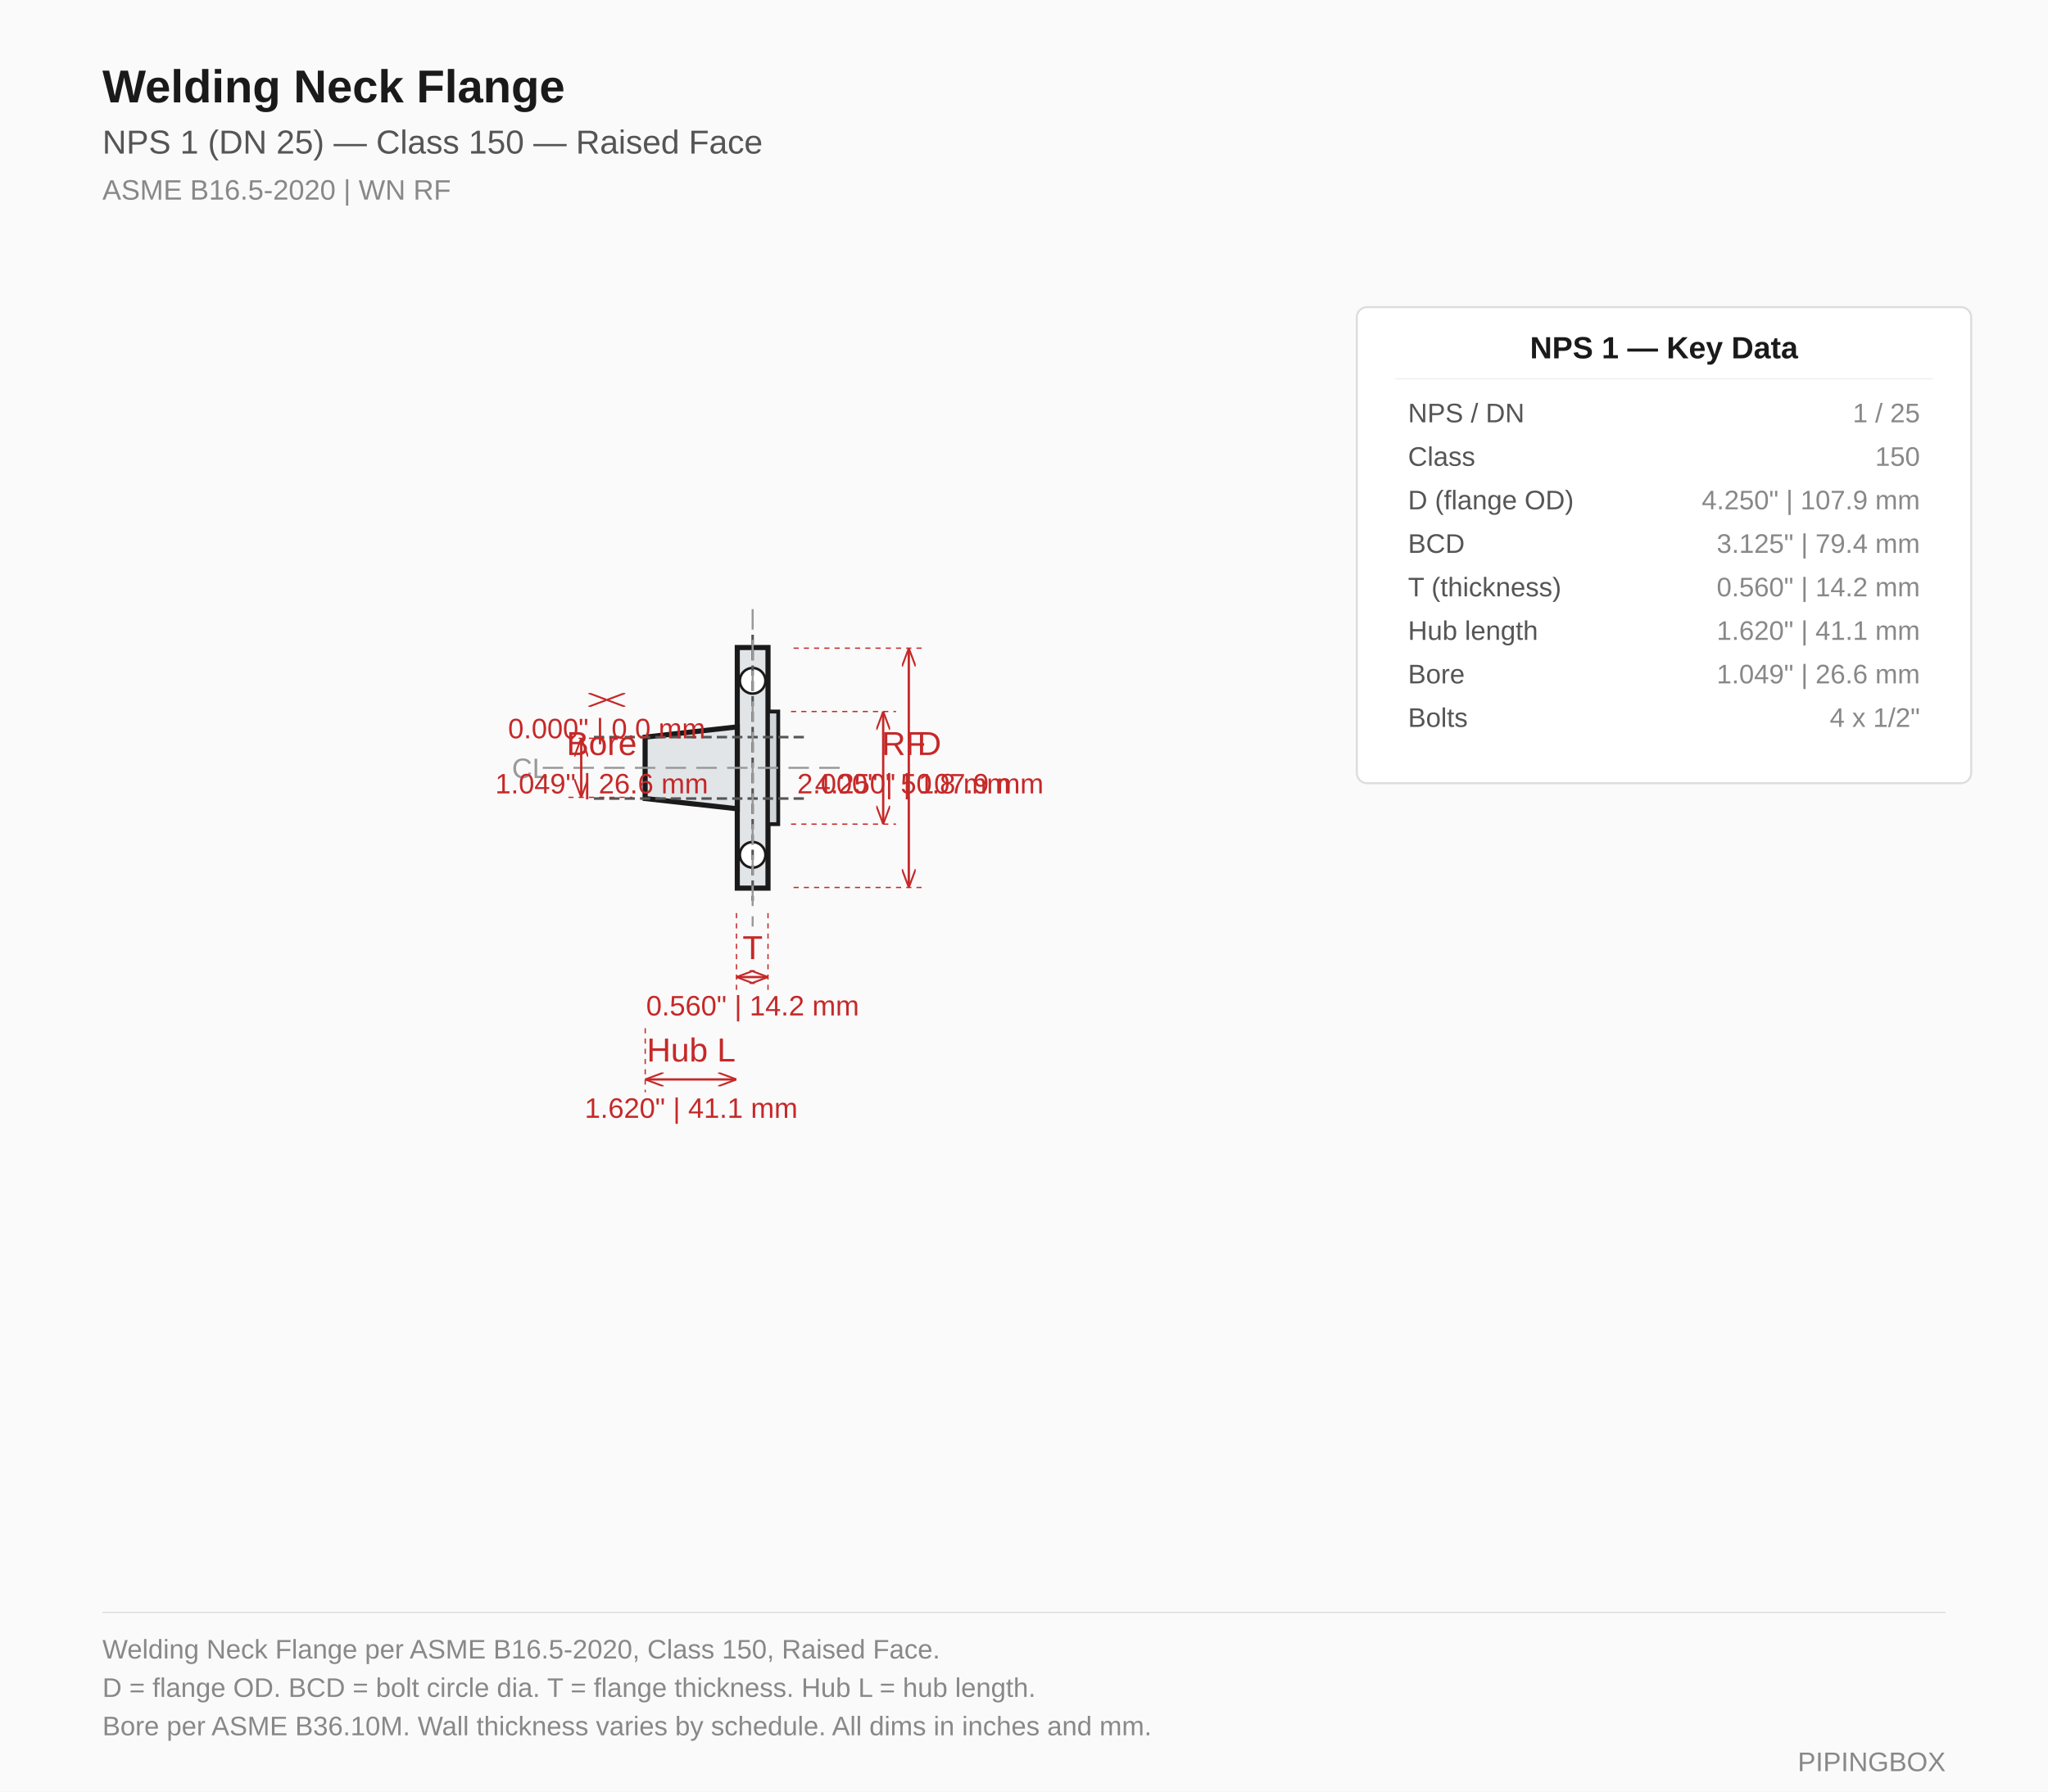
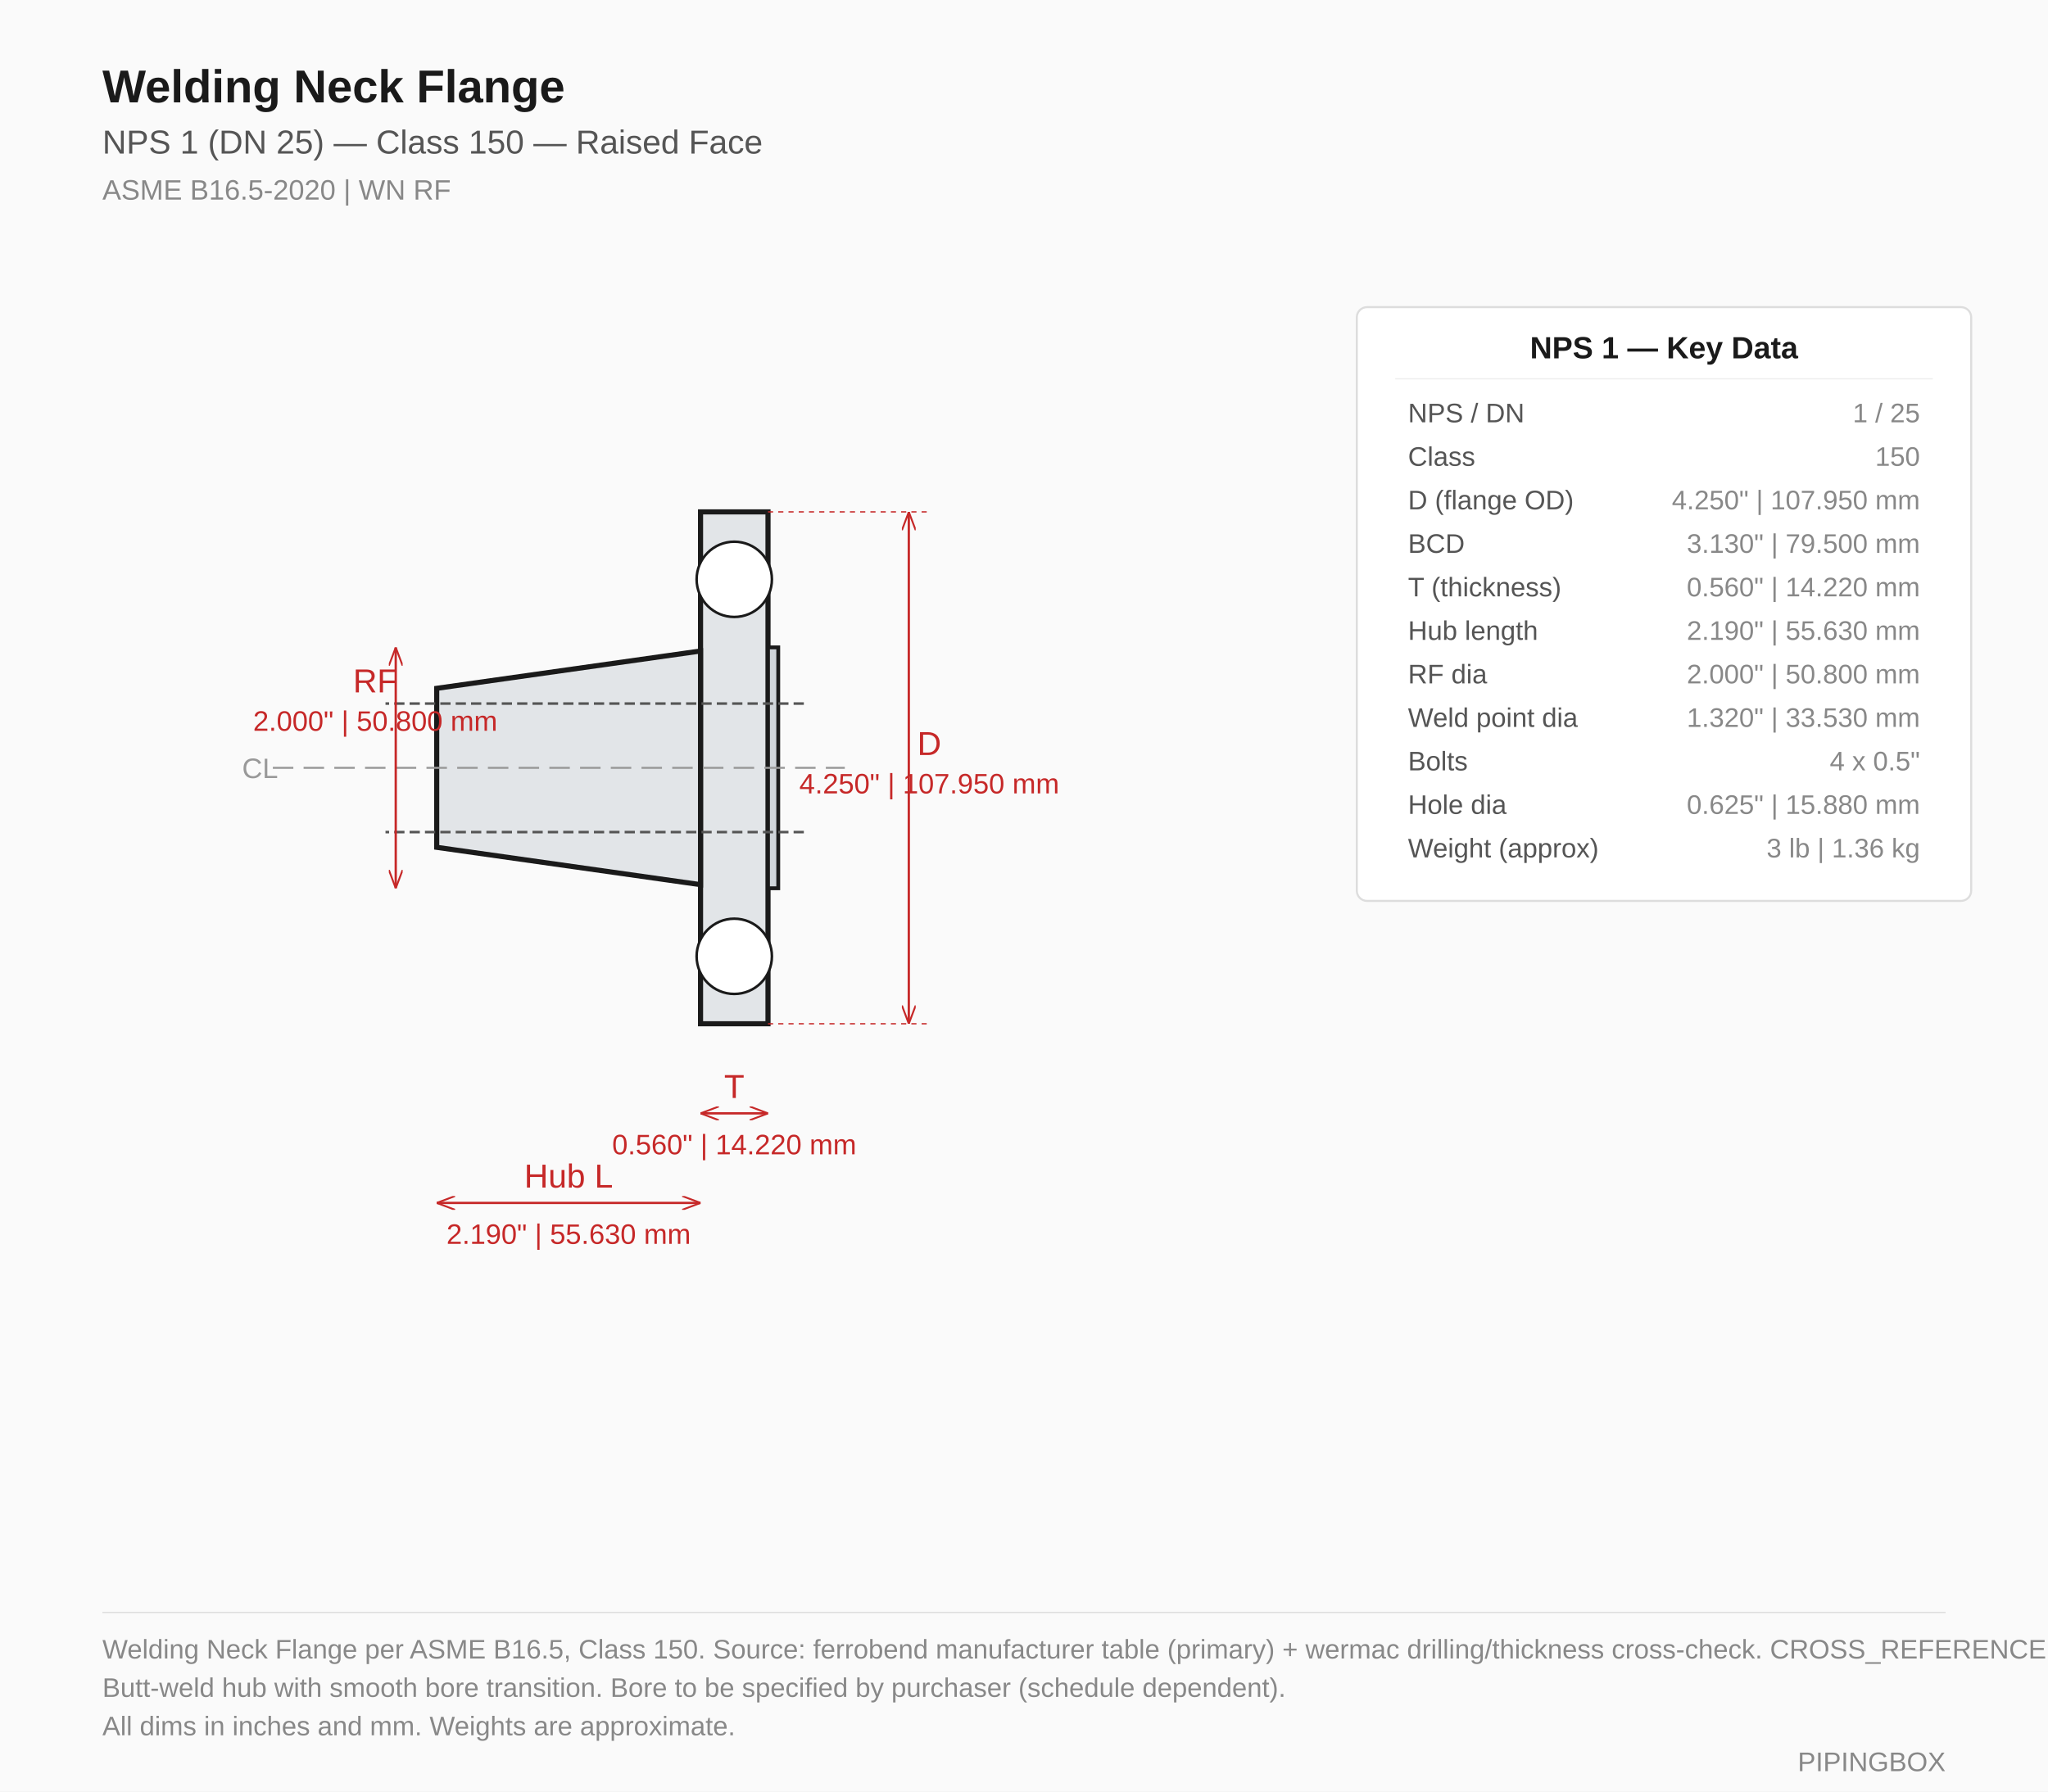
<svg xmlns="http://www.w3.org/2000/svg" viewBox="0 0 800 700" width="800" height="700">
  <defs>
    <style>
    .profile{stroke:#1a1a1a;stroke-width:2;fill:#e2e5e8}
    .bore{stroke:#555;stroke-width:1;fill:none;stroke-dasharray:4 2}
+     .bore-solid{stroke:#555;stroke-width:1.6;fill:none}
+     .thread{stroke:#8a5a00;stroke-width:1.1;fill:none}
+     .radius{stroke:#0b6b8a;stroke-width:1.6;fill:none}
    .centerline{stroke:#999;stroke-width:.8;stroke-dasharray:8 4;fill:none}
    .dim-line{stroke:#c62828;stroke-width:.9;fill:none}
+     .dim-ext{stroke:#c62828;stroke-width:.5;stroke-dasharray:2 2}
    .dim-text{font-family:'Segoe UI',Arial,sans-serif;font-size:13px;fill:#c62828;text-anchor:middle}
    .dim-sub{font-family:'Segoe UI',Arial,sans-serif;font-size:11px;fill:#c62828;text-anchor:middle}
    .title{font-family:'Segoe UI',Arial,sans-serif;font-size:18px;font-weight:600;fill:#1a1a1a}
    .subtitle{font-family:'Segoe UI',Arial,sans-serif;font-size:13px;fill:#555}
    .std-ref{font-family:'Segoe UI',Arial,sans-serif;font-size:11px;fill:#888}
    .note{font-family:'Segoe UI',Arial,sans-serif;font-size:10.5px;fill:#888}
    .label{font-family:'Segoe UI',Arial,sans-serif;font-size:11px;fill:#999;text-anchor:middle}
    .tbl-hdr{font-family:'Segoe UI',Arial,sans-serif;font-size:12px;fill:#1a1a1a;font-weight:600;text-anchor:middle}
    .tbl-key{font-family:'Segoe UI',Arial,sans-serif;font-size:10.5px;fill:#555;text-anchor:start}
    .tbl-val{font-family:'Segoe UI',Arial,sans-serif;font-size:10.5px;fill:#888;text-anchor:end}
  </style>
    <marker id="as" markerWidth="8" markerHeight="6" refX="0" refY="3" orient="auto">
      <path d="M8,0 L0,3 L8,6" fill="none" stroke="#c62828" stroke-width=".8" />
    </marker>
    <marker id="ae" markerWidth="8" markerHeight="6" refX="8" refY="3" orient="auto">
      <path d="M0,0 L8,3 L0,6" fill="none" stroke="#c62828" stroke-width=".8" />
    </marker>
  </defs>
  <rect width="800" height="700" fill="#fafafa" />
  <text x="40" y="40" class="title">Welding Neck Flange</text>
  <text x="40" y="60" class="subtitle">NPS 1 (DN 25) — Class 150 — Raised Face</text>
  <text x="40" y="78" class="std-ref">ASME B16.5-2020 | WN RF</text>
-   <rect x="288" y="253" width="12" height="94" class="profile" />
-   <rect x="300" y="278" width="4" height="44" fill="#d0d5da" stroke="#1a1a1a" stroke-width="1.5" />
-   <path d="M 288 284 L 252 288 L 252 312 L 288 316 Z" class="profile" />
-   <line x1="232" y1="288" x2="314" y2="288" class="bore" />
-   <line x1="232" y1="312" x2="314" y2="312" class="bore" />
-   <circle cx="294" cy="266" r="5" fill="white" stroke="#1a1a1a" stroke-width="1" />
-   <circle cx="294" cy="334" r="5" fill="white" stroke="#1a1a1a" stroke-width="1" />
-   <line x1="294" y1="248" x2="294" y2="352" class="bore" />
-   <line x1="212" y1="300" x2="330" y2="300" class="centerline" />
-   <text x="207" y="304" class="label" text-anchor="end">CL</text>
-   <line x1="294" y1="238" x2="294" y2="362" class="centerline" />
-   <line x1="310" y1="253.25" x2="360" y2="253.25" stroke="#c62828" stroke-width=".5" stroke-dasharray="2 2" />
-   <line x1="310" y1="346.75" x2="360" y2="346.75" stroke="#c62828" stroke-width=".5" stroke-dasharray="2 2" />
-   <line x1="355" y1="253.25" x2="355" y2="346.75" class="dim-line" marker-start="url(#as)" marker-end="url(#ae)" />
-   <text x="363" y="295.0" class="dim-text" text-anchor="start">D</text>
-   <text x="363" y="310.0" class="dim-sub" text-anchor="start">4.250" | 107.9 mm</text>
-   <line x1="287.68" y1="356.75" x2="287.68" y2="386.75" stroke="#c62828" stroke-width=".5" stroke-dasharray="2 2" />
-   <line x1="300" y1="356.75" x2="300" y2="386.75" stroke="#c62828" stroke-width=".5" stroke-dasharray="2 2" />
-   <line x1="287.68" y1="381.75" x2="300" y2="381.75" class="dim-line" marker-start="url(#as)" marker-end="url(#ae)" />
-   <text x="294" y="374.75" class="dim-text">T</text>
-   <text x="294" y="396.75" class="dim-sub">0.560" | 14.2 mm</text>
-   <line x1="252.04" y1="401.75" x2="252.04" y2="426.75" stroke="#c62828" stroke-width=".5" stroke-dasharray="2 2" />
-   <line x1="252.04" y1="421.75" x2="287.68" y2="421.75" class="dim-line" marker-start="url(#as)" marker-end="url(#ae)" />
-   <text x="270" y="414.75" class="dim-text">Hub L</text>
-   <text x="270" y="436.75" class="dim-sub">1.620" | 41.1 mm</text>
-   <line x1="237.04" y1="273.461" x2="237.04" y2="273.461" class="dim-line" marker-start="url(#as)" marker-end="url(#ae)" />
-   <text x="237" y="266.461" class="dim-text" />
-   <text x="237" y="288.461" class="dim-sub">0.000" | 0.0 mm</text>
-   <line x1="222.04" y1="288.461" x2="247.04" y2="288.461" stroke="#c62828" stroke-width=".5" stroke-dasharray="2 2" />
-   <line x1="222.04" y1="311.539" x2="247.04" y2="311.539" stroke="#c62828" stroke-width=".5" stroke-dasharray="2 2" />
-   <line x1="227.04" y1="288.461" x2="227.04" y2="311.539" class="dim-line" marker-start="url(#as)" marker-end="url(#ae)" />
-   <text x="235.04" y="295.0" class="dim-text" text-anchor="start">Bore</text>
-   <text x="235.04" y="310.0" class="dim-sub" text-anchor="start">1.049" | 26.6 mm</text>
-   <line x1="309" y1="278.0" x2="350" y2="278.0" stroke="#c62828" stroke-width=".5" stroke-dasharray="2 2" />
-   <line x1="309" y1="322.0" x2="350" y2="322.0" stroke="#c62828" stroke-width=".5" stroke-dasharray="2 2" />
-   <line x1="345" y1="278.0" x2="345" y2="322.0" class="dim-line" marker-start="url(#as)" marker-end="url(#ae)" />
-   <text x="353" y="295.0" class="dim-text" text-anchor="start">RF</text>
-   <text x="353" y="310.0" class="dim-sub" text-anchor="start">2.000" | 50.8 mm</text>
-   <rect x="530" y="120" width="240" height="186" rx="4" fill="white" stroke="#ddd" stroke-width=".8" />
+   <rect x="273.647" y="200" width="26.353" height="200" class="profile" />
+   <rect x="300" y="252.941" width="4" height="94.118" fill="#d0d5da" stroke="#1a1a1a" stroke-width="1.5" />
+   <circle cx="286.824" cy="226.353" r="14.706" fill="white" stroke="#1a1a1a" stroke-width="1" />
+   <circle cx="286.824" cy="373.647" r="14.706" fill="white" stroke="#1a1a1a" stroke-width="1" />
+   <path d="M 273.647 254.353 L 170.588 268.941 L 170.588 331.059 L 273.647 345.647 Z" class="profile" />
+   <line x1="314" y1="274.894" x2="150.588" y2="274.894" class="bore" />
+   <line x1="314" y1="325.106" x2="150.588" y2="325.106" class="bore" />
+   <line x1="106.588" y1="300" x2="330" y2="300" class="centerline" />
+   <text x="101.588" y="304" class="label" text-anchor="end">CL</text>
+   <line x1="355" y1="200" x2="355" y2="400" class="dim-line" marker-start="url(#as)" marker-end="url(#ae)" />
+   <text x="363" y="295" class="dim-text" text-anchor="start">D</text>
+   <text x="363" y="310" class="dim-sub" text-anchor="start">4.250" | 107.950 mm</text>
+   <line x1="300" y1="200" x2="362" y2="200" class="dim-ext" />
+   <line x1="300" y1="400" x2="362" y2="400" class="dim-ext" />
+   <line x1="273.647" y1="435" x2="300" y2="435" class="dim-line" marker-start="url(#as)" marker-end="url(#ae)" />
+   <text x="286.824" y="429" class="dim-text">T</text>
+   <text x="286.824" y="451" class="dim-sub">0.560" | 14.220 mm</text>
+   <line x1="170.588" y1="470" x2="273.647" y2="470" class="dim-line" marker-start="url(#as)" marker-end="url(#ae)" />
+   <text x="222.118" y="464" class="dim-text">Hub L</text>
+   <text x="222.118" y="486" class="dim-sub">2.190" | 55.630 mm</text>
+   <line x1="154.588" y1="252.941" x2="154.588" y2="347.059" class="dim-line" marker-start="url(#as)" marker-end="url(#ae)" />
+   <text x="146.588" y="270.529" class="dim-text" text-anchor="end">RF</text>
+   <text x="146.588" y="285.529" class="dim-sub" text-anchor="end">2.000" | 50.800 mm</text>
+   <rect x="530" y="120" width="240" height="232" rx="4" fill="white" stroke="#ddd" stroke-width=".8" />
  <text x="650" y="140" class="tbl-hdr">NPS 1 — Key Data</text>
  <line x1="545" y1="148" x2="755" y2="148" stroke="#eee" stroke-width=".5" />
  <text x="550" y="165" class="tbl-key">NPS / DN</text>
  <text x="750" y="165" class="tbl-val">1 / 25</text>
  <text x="550" y="182" class="tbl-key">Class</text>
  <text x="750" y="182" class="tbl-val">150</text>
  <text x="550" y="199" class="tbl-key">D (flange OD)</text>
-   <text x="750" y="199" class="tbl-val">4.250" | 107.9 mm</text>
+   <text x="750" y="199" class="tbl-val">4.250" | 107.950 mm</text>
  <text x="550" y="216" class="tbl-key">BCD</text>
-   <text x="750" y="216" class="tbl-val">3.125" | 79.4 mm</text>
+   <text x="750" y="216" class="tbl-val">3.130" | 79.500 mm</text>
  <text x="550" y="233" class="tbl-key">T (thickness)</text>
-   <text x="750" y="233" class="tbl-val">0.560" | 14.2 mm</text>
+   <text x="750" y="233" class="tbl-val">0.560" | 14.220 mm</text>
  <text x="550" y="250" class="tbl-key">Hub length</text>
-   <text x="750" y="250" class="tbl-val">1.620" | 41.1 mm</text>
-   <text x="550" y="267" class="tbl-key">Bore</text>
-   <text x="750" y="267" class="tbl-val">1.049" | 26.6 mm</text>
-   <text x="550" y="284" class="tbl-key">Bolts</text>
-   <text x="750" y="284" class="tbl-val">4 x 1/2"</text>
+   <text x="750" y="250" class="tbl-val">2.190" | 55.630 mm</text>
+   <text x="550" y="267" class="tbl-key">RF dia</text>
+   <text x="750" y="267" class="tbl-val">2.000" | 50.800 mm</text>
+   <text x="550" y="284" class="tbl-key">Weld point dia</text>
+   <text x="750" y="284" class="tbl-val">1.320" | 33.530 mm</text>
+   <text x="550" y="301" class="tbl-key">Bolts</text>
+   <text x="750" y="301" class="tbl-val">4 x 0.5"</text>
+   <text x="550" y="318" class="tbl-key">Hole dia</text>
+   <text x="750" y="318" class="tbl-val">0.625" | 15.880 mm</text>
+   <text x="550" y="335" class="tbl-key">Weight (approx)</text>
+   <text x="750" y="335" class="tbl-val">3 lb | 1.36 kg</text>
  <line x1="40" y1="630" x2="760" y2="630" stroke="#ddd" stroke-width=".5" />
-   <text x="40" y="648" class="note">Welding Neck Flange per ASME B16.5-2020, Class 150, Raised Face.</text>
-   <text x="40" y="663" class="note">D = flange OD. BCD = bolt circle dia. T = flange thickness. Hub L = hub length.</text>
-   <text x="40" y="678" class="note">Bore per ASME B36.10M. Wall thickness varies by schedule. All dims in inches and mm.</text>
+   <text x="40" y="648" class="note">Welding Neck Flange per ASME B16.5, Class 150. Source: ferrobend manufacturer table (primary) + wermac drilling/thickness cross-check. CROSS_REFERENCE.</text>
+   <text x="40" y="663" class="note">Butt-weld hub with smooth bore transition. Bore to be specified by purchaser (schedule dependent).</text>
+   <text x="40" y="678" class="note">All dims in inches and mm. Weights are approximate.</text>
  <text x="760" y="692" class="note" text-anchor="end" fill="#ccc">PIPINGBOX</text>
</svg>
